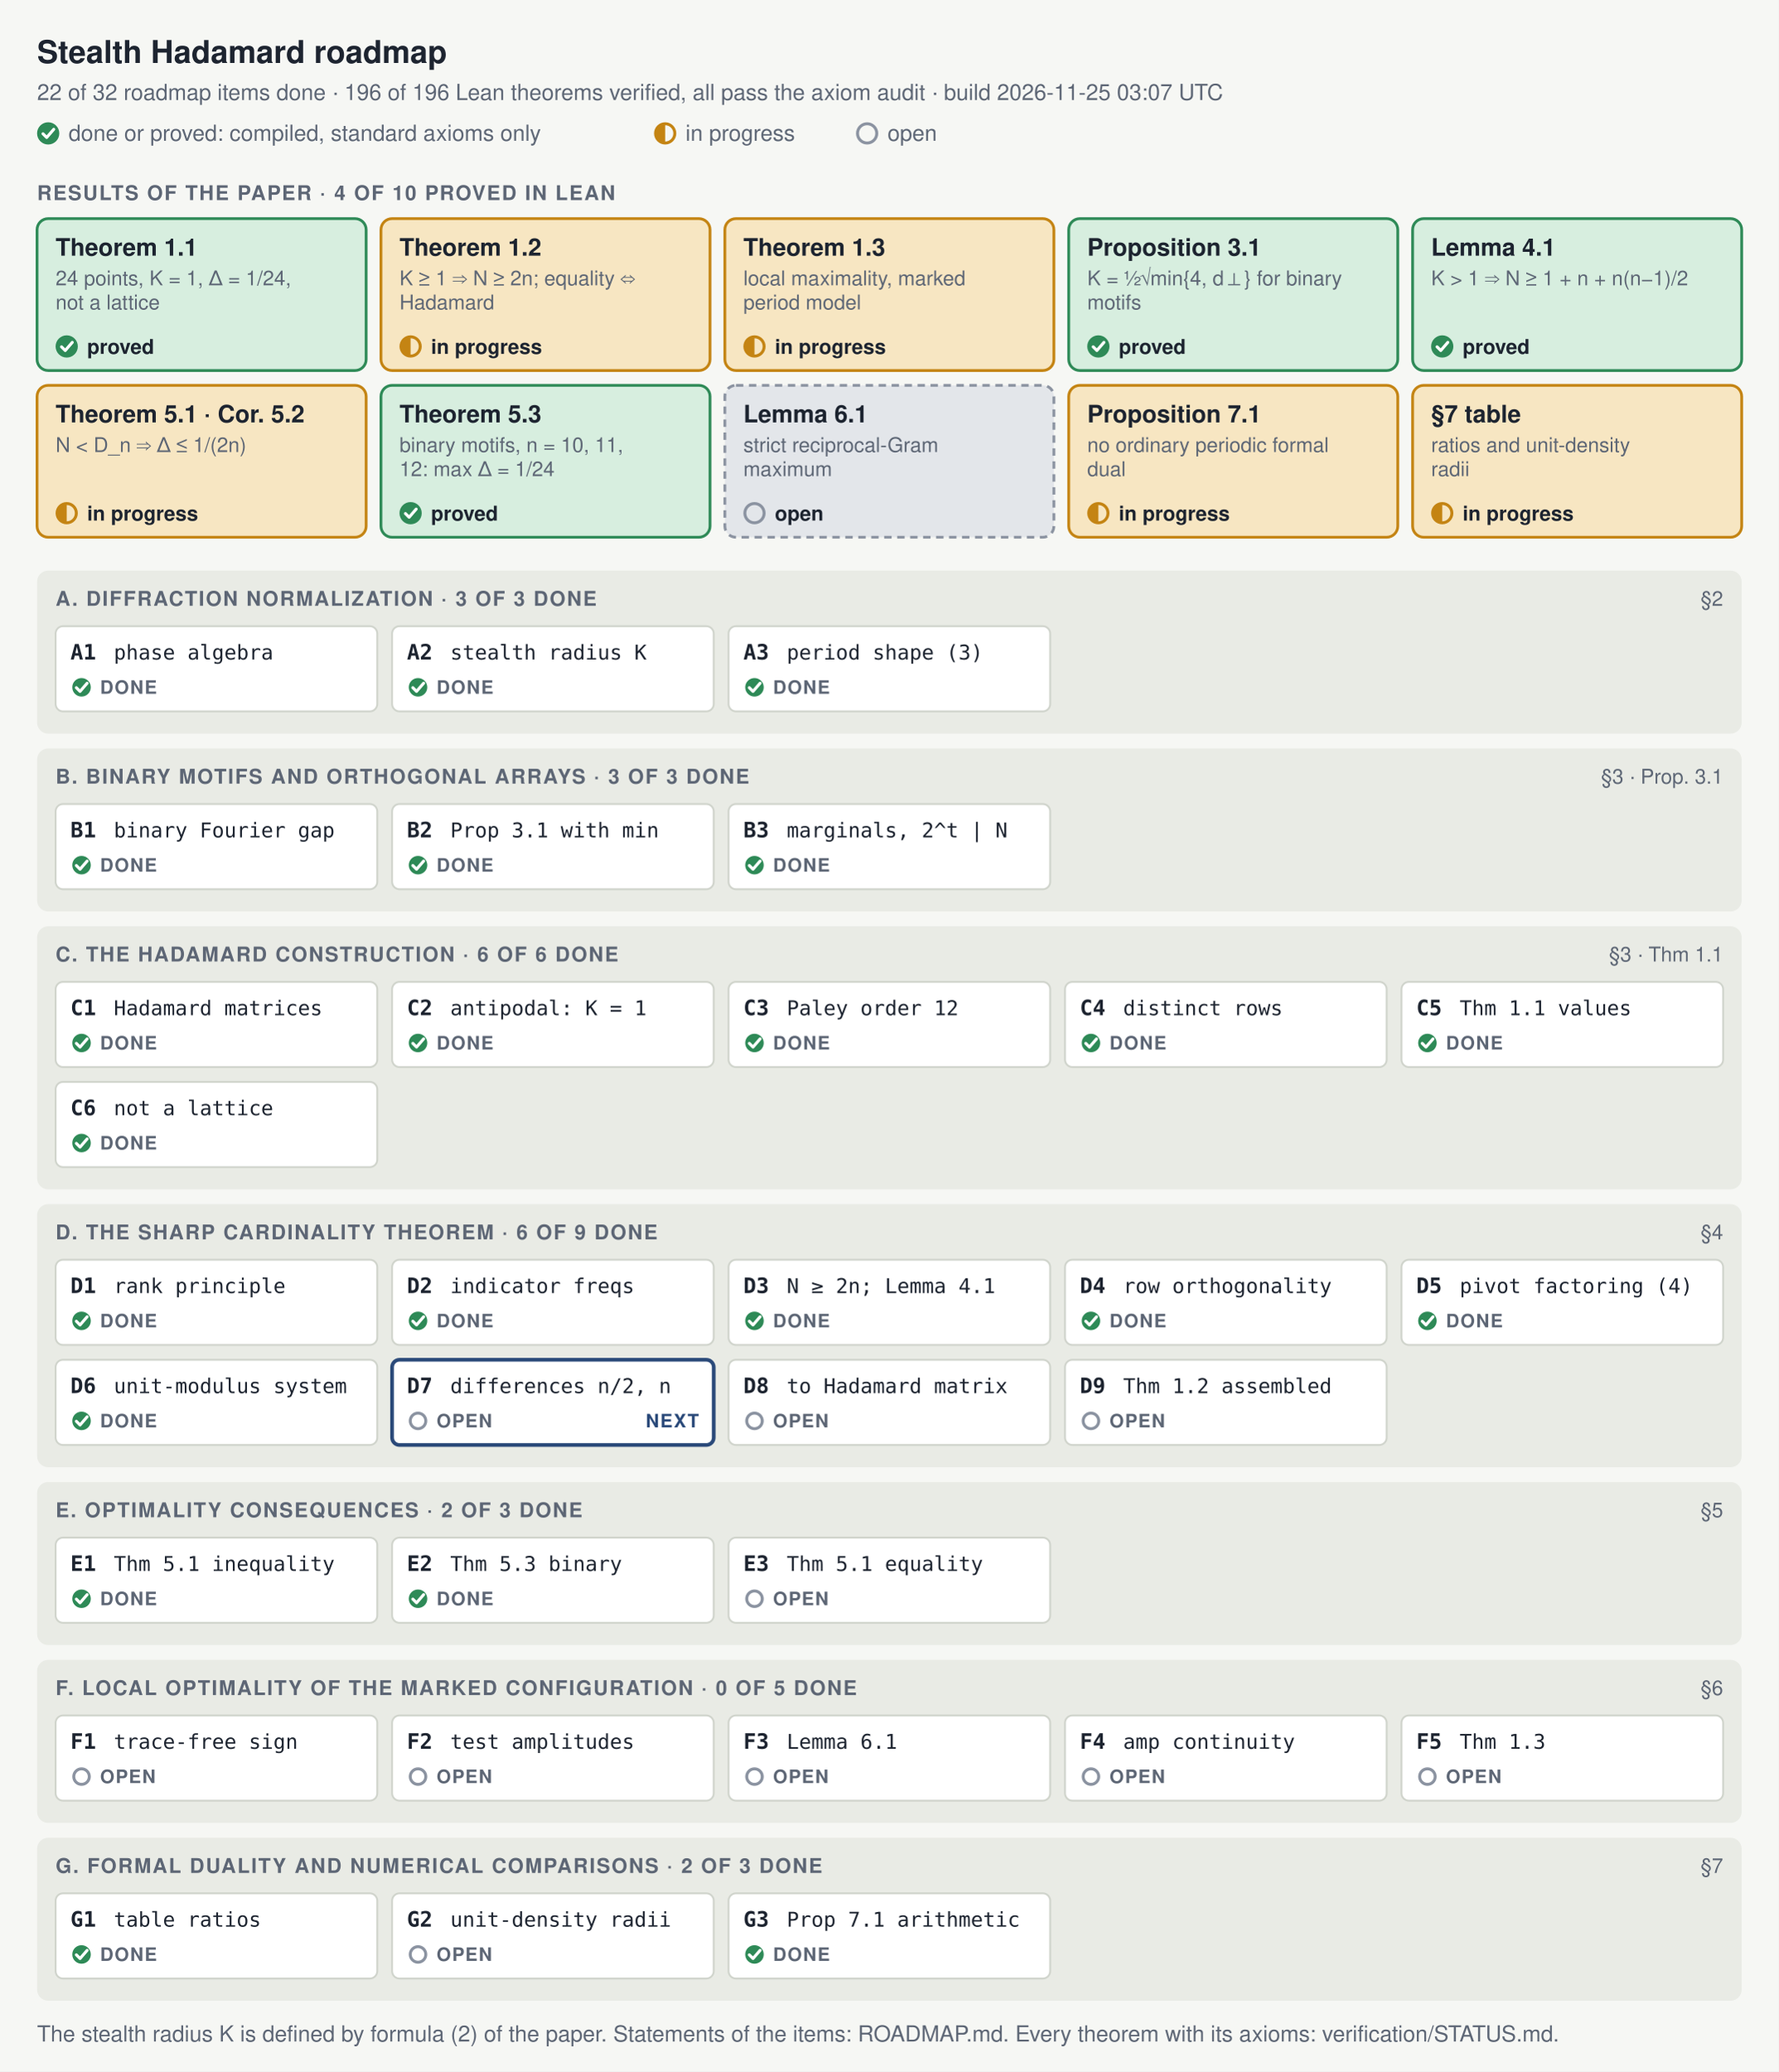
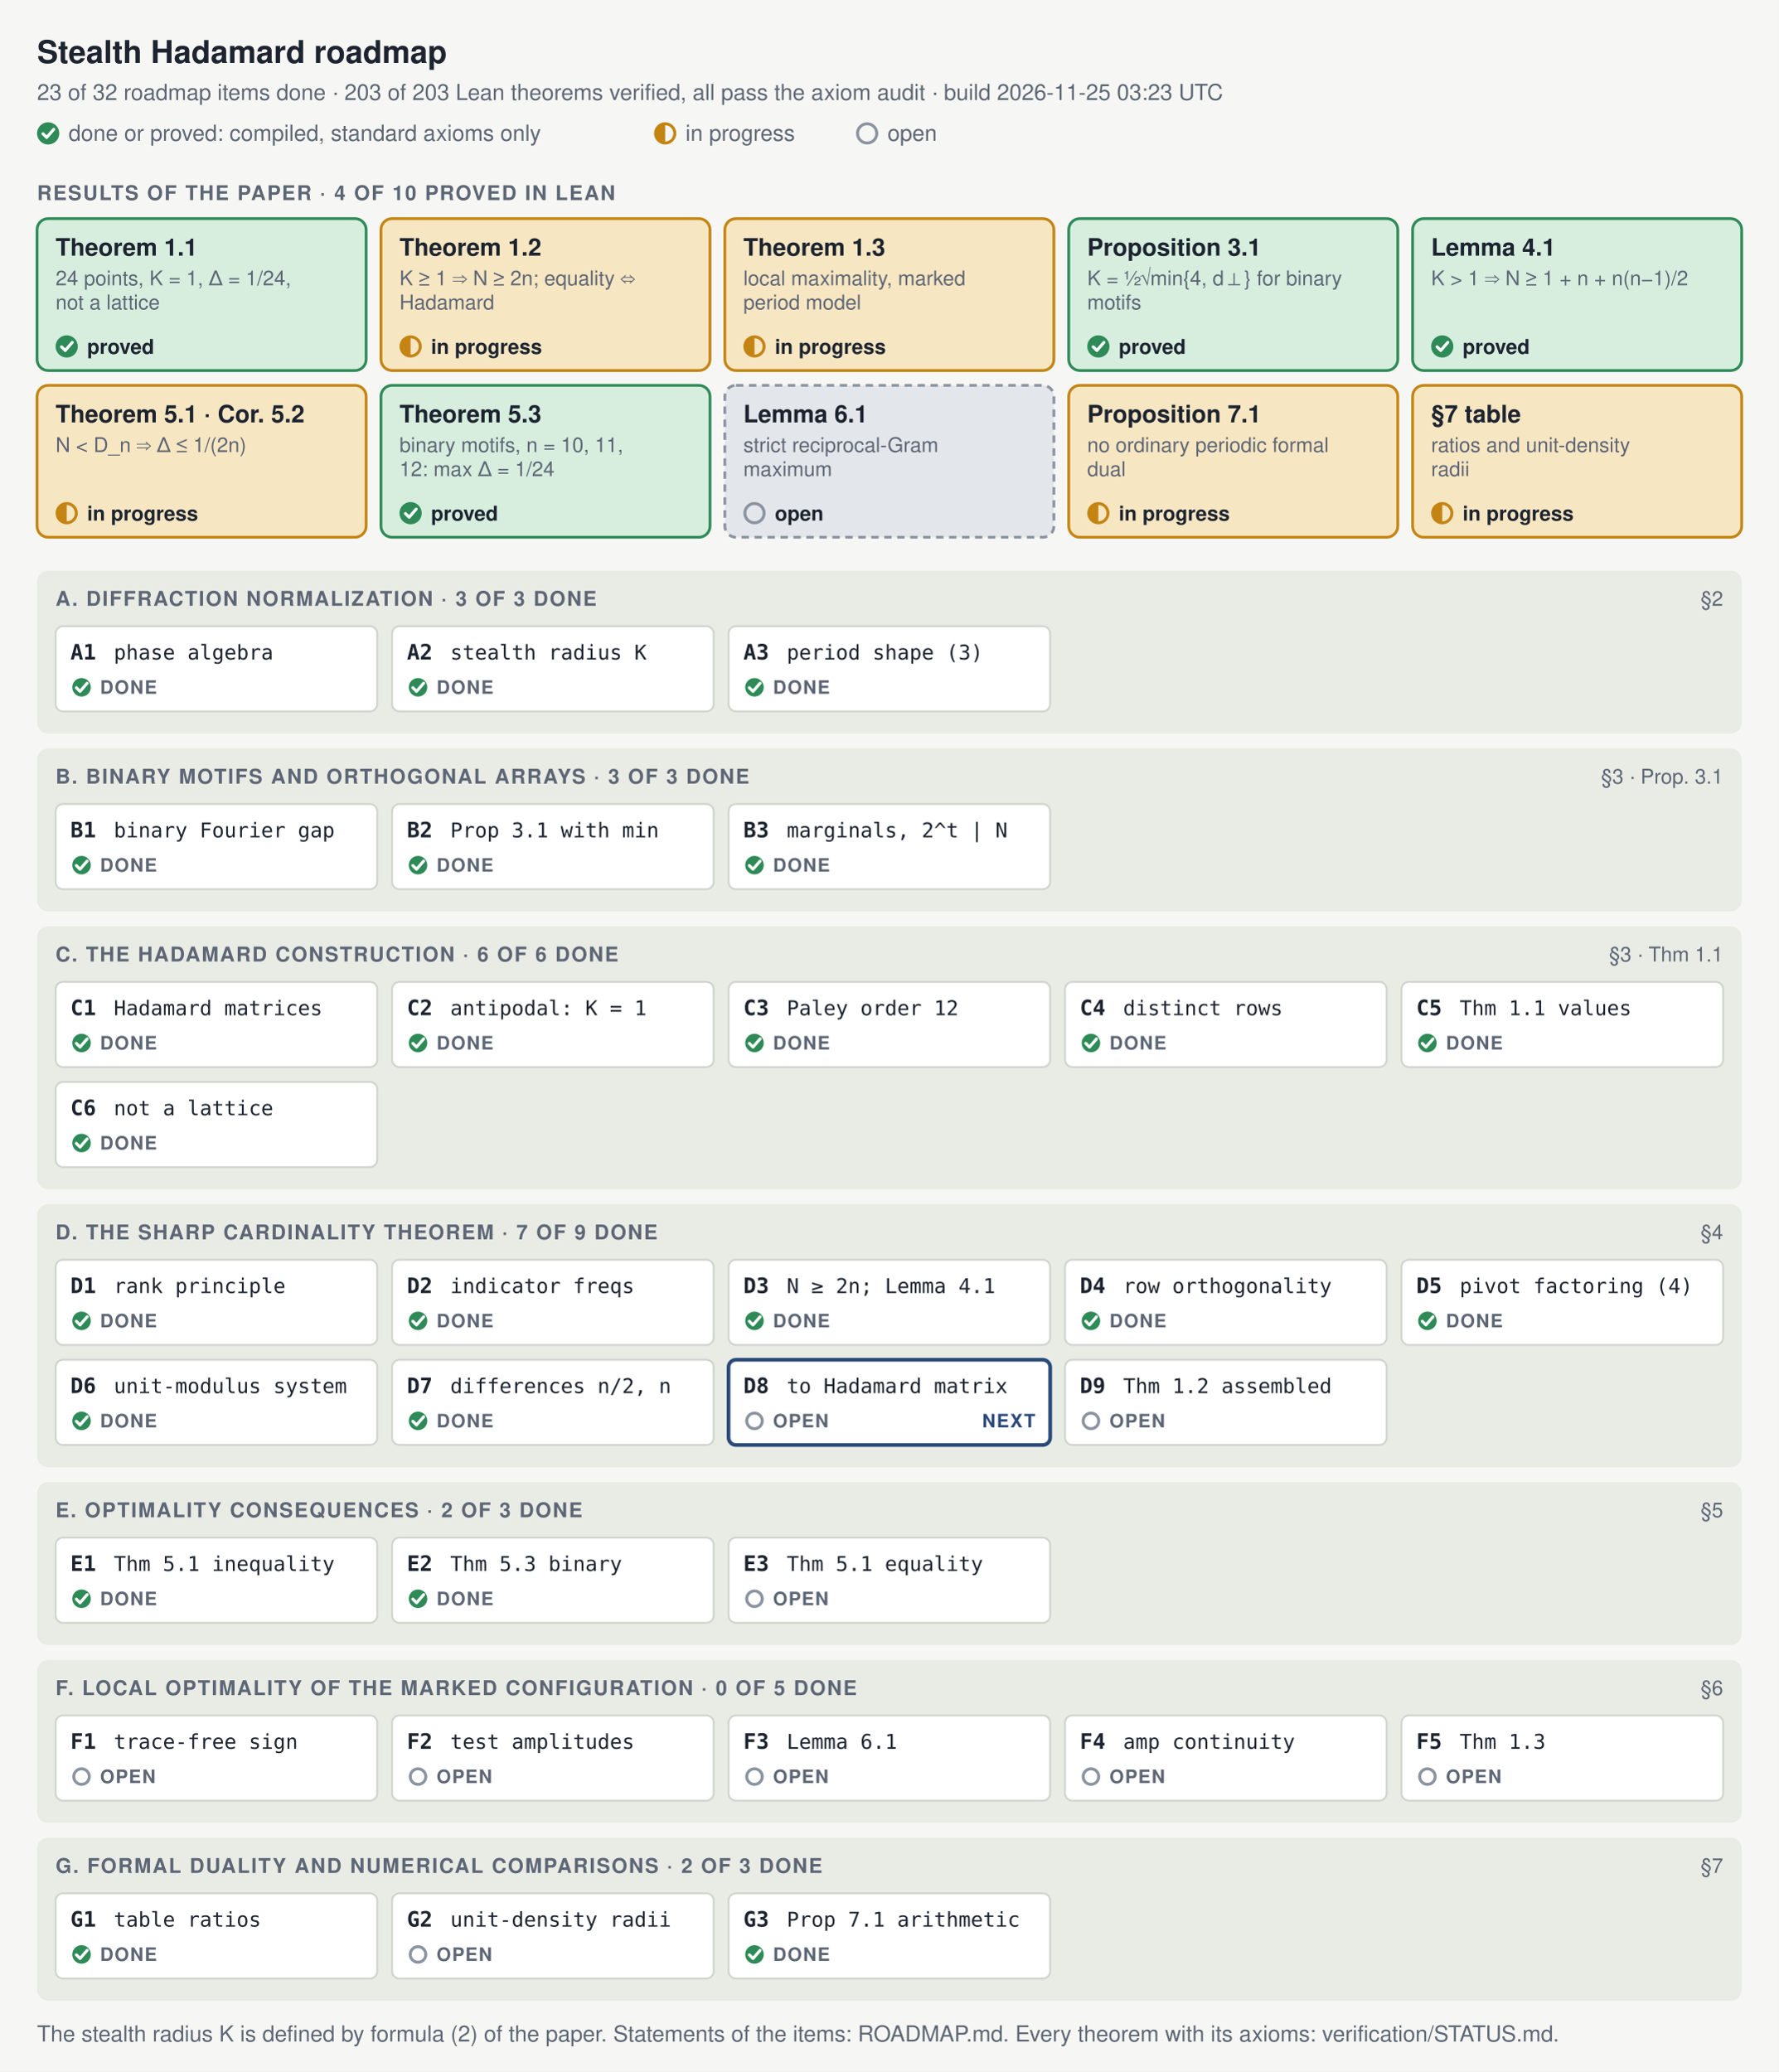
<svg xmlns="http://www.w3.org/2000/svg" viewBox="0 0 960 1118" width="960" height="1118" role="img" aria-labelledby="rm-t rm-d" font-family="-apple-system, Segoe UI, Helvetica, Arial, sans-serif">
  <style>.bg{fill:#f6f7f4}.band{fill:#e9ebe5}.box{fill:#fff;stroke:#d0d4cc}.tt{font-size:17px;font-weight:600;fill:#1d2430}.sm{font-size:12px;fill:#5d6675}.lbl{font-size:11px;font-weight:600;letter-spacing:.07em;fill:#5d6675}.ref{font-size:11px;fill:#5d6675}.rn{font-size:13px;font-weight:600;fill:#1d2430}.rs{font-size:11px;fill:#5d6675}.st{font-size:11px;font-weight:600;fill:#1d2430}.id{font-family:ui-monospace, Menlo, Consolas, monospace;font-size:11.5px;font-weight:600;fill:#1d2430}.nm{font-family:ui-monospace, Menlo, Consolas, monospace;font-size:11px;fill:#1d2430}.ct{font-size:10px;font-weight:600;letter-spacing:.06em;fill:#5d6675}.ct.nx{fill:#2b4a7a}.next{stroke:#2b4a7a;stroke-width:2}.dash{stroke-dasharray:4 3}.g{fill:#2e8a57}.a{fill:#c48413}.s{fill:#8b93a1}.gs{stroke:#2e8a57}.as{stroke:#c48413}.ss{stroke:#8b93a1}.rg{fill:#d7eedf;stroke:#2e8a57;stroke-width:1.5}.ra{fill:#f7e6c2;stroke:#c48413;stroke-width:1.5}.ro{fill:#e3e6ea;stroke:#8b93a1;stroke-width:1.5;stroke-dasharray:4 3}.ic{fill:none;stroke-width:1.6}.ck{fill:none;stroke:#fff;stroke-width:1.6;stroke-linecap:round;stroke-linejoin:round}@media (prefers-color-scheme: dark){.bg{fill:#14181f}.band{fill:#1a1f27}.box{fill:#1b2029;stroke:#2e3542}.tt,.rn,.st,.id,.nm{fill:#e4e7ec}.sm,.lbl,.ref,.rs,.ct{fill:#9aa3b2}.ct.nx{fill:#8fb0e6}.next{stroke:#8fb0e6}.g{fill:#5cc08a}.a{fill:#e6a93c}.s{fill:#8e97a6}.gs{stroke:#5cc08a}.as{stroke:#e6a93c}.ss{stroke:#8e97a6}.rg{fill:#1e3a2b;stroke:#5cc08a}.ra{fill:#3d3018;stroke:#e6a93c}.ro{fill:#262c36;stroke:#8e97a6}.ck{stroke:#14181f}}</style>
  <rect class="bg" x="0" y="0" width="960" height="1118" />
  <text x="20" y="34" class="tt">Stealth Hadamard roadmap</text>
-   <text x="20" y="54" class="sm">22 of 32 roadmap items done · 196 of 196 Lean theorems verified, all pass the axiom audit · build 2026-11-25 03:07 UTC</text>
+   <text x="20" y="54" class="sm">23 of 32 roadmap items done · 203 of 203 Lean theorems verified, all pass the axiom audit · build 2026-11-25 03:23 UTC</text>
  <circle class="g" cx="26" cy="72" r="6" />
  <path class="ck" d="M23.2 72.2 l2 2 l3.8 -4.4" />
  <text x="37" y="76" class="sm">done or proved: compiled, standard axioms only</text>
  <circle class="ic as" cx="359" cy="72" r="5.2" />
  <path class="a" d="M359 66.8 a5.2 5.2 0 0 0 0 10.4 z" />
  <text x="370" y="76" class="sm">in progress</text>
  <circle class="ic ss" cx="468" cy="72" r="5.2" />
  <text x="479" y="76" class="sm">open</text>
  <text x="20" y="108" class="lbl">RESULTS OF THE PAPER · 4 OF 10 PROVED IN LEAN</text>
  <rect class="rg" x="20.0" y="118" width="177.6" height="82" rx="6" />
  <text x="30.0" y="138" class="rn">Theorem 1.1</text>
  <text x="30.0" y="154" class="rs">24 points, K = 1, Δ = 1/24,</text>
  <text x="30.0" y="167" class="rs">not a lattice</text>
  <circle class="g" cx="36.0" cy="187" r="6" />
  <path class="ck" d="M33.2 187.2 l2 2 l3.8 -4.4" />
  <text x="47.0" y="191" class="st">proved</text>
  <rect class="ra" x="205.6" y="118" width="177.6" height="82" rx="6" />
  <text x="215.6" y="138" class="rn">Theorem 1.2</text>
  <text x="215.6" y="154" class="rs">K ≥ 1 ⇒ N ≥ 2n; equality ⇔</text>
  <text x="215.6" y="167" class="rs">Hadamard</text>
  <circle class="ic as" cx="221.6" cy="187" r="5.2" />
  <path class="a" d="M221.6 181.8 a5.2 5.2 0 0 0 0 10.4 z" />
  <text x="232.6" y="191" class="st">in progress</text>
  <rect class="ra" x="391.2" y="118" width="177.6" height="82" rx="6" />
  <text x="401.2" y="138" class="rn">Theorem 1.3</text>
  <text x="401.2" y="154" class="rs">local maximality, marked</text>
  <text x="401.2" y="167" class="rs">period model</text>
  <circle class="ic as" cx="407.2" cy="187" r="5.2" />
  <path class="a" d="M407.2 181.8 a5.2 5.2 0 0 0 0 10.4 z" />
  <text x="418.2" y="191" class="st">in progress</text>
  <rect class="rg" x="576.8" y="118" width="177.6" height="82" rx="6" />
  <text x="586.8" y="138" class="rn">Proposition 3.1</text>
  <text x="586.8" y="154" class="rs">K = ½√min{4, d⊥} for binary</text>
  <text x="586.8" y="167" class="rs">motifs</text>
  <circle class="g" cx="592.8" cy="187" r="6" />
  <path class="ck" d="M590.0 187.2 l2 2 l3.8 -4.4" />
  <text x="603.8" y="191" class="st">proved</text>
  <rect class="rg" x="762.4" y="118" width="177.6" height="82" rx="6" />
  <text x="772.4" y="138" class="rn">Lemma 4.1</text>
  <text x="772.4" y="154" class="rs">K &gt; 1 ⇒ N ≥ 1 + n + n(n−1)/2</text>
  <circle class="g" cx="778.4" cy="187" r="6" />
  <path class="ck" d="M775.6 187.2 l2 2 l3.8 -4.4" />
  <text x="789.4" y="191" class="st">proved</text>
  <rect class="ra" x="20.0" y="208" width="177.6" height="82" rx="6" />
  <text x="30.0" y="228" class="rn">Theorem 5.1 · Cor. 5.2</text>
  <text x="30.0" y="244" class="rs">N &lt; D_n ⇒ Δ ≤ 1/(2n)</text>
  <circle class="ic as" cx="36.0" cy="277" r="5.2" />
  <path class="a" d="M36.0 271.8 a5.2 5.2 0 0 0 0 10.4 z" />
  <text x="47.0" y="281" class="st">in progress</text>
  <rect class="rg" x="205.6" y="208" width="177.6" height="82" rx="6" />
  <text x="215.6" y="228" class="rn">Theorem 5.3</text>
  <text x="215.6" y="244" class="rs">binary motifs, n = 10, 11,</text>
  <text x="215.6" y="257" class="rs">12: max Δ = 1/24</text>
  <circle class="g" cx="221.6" cy="277" r="6" />
  <path class="ck" d="M218.8 277.2 l2 2 l3.8 -4.4" />
  <text x="232.6" y="281" class="st">proved</text>
  <rect class="ro" x="391.2" y="208" width="177.6" height="82" rx="6" />
  <text x="401.2" y="228" class="rn">Lemma 6.1</text>
  <text x="401.2" y="244" class="rs">strict reciprocal-Gram</text>
  <text x="401.2" y="257" class="rs">maximum</text>
  <circle class="ic ss" cx="407.2" cy="277" r="5.2" />
  <text x="418.2" y="281" class="st">open</text>
  <rect class="ra" x="576.8" y="208" width="177.6" height="82" rx="6" />
  <text x="586.8" y="228" class="rn">Proposition 7.1</text>
  <text x="586.8" y="244" class="rs">no ordinary periodic formal</text>
  <text x="586.8" y="257" class="rs">dual</text>
  <circle class="ic as" cx="592.8" cy="277" r="5.2" />
  <path class="a" d="M592.8 271.8 a5.2 5.2 0 0 0 0 10.4 z" />
  <text x="603.8" y="281" class="st">in progress</text>
  <rect class="ra" x="762.4" y="208" width="177.6" height="82" rx="6" />
  <text x="772.4" y="228" class="rn">§7 table</text>
  <text x="772.4" y="244" class="rs">ratios and unit-density</text>
  <text x="772.4" y="257" class="rs">radii</text>
  <circle class="ic as" cx="778.4" cy="277" r="5.2" />
  <path class="a" d="M778.4 271.8 a5.2 5.2 0 0 0 0 10.4 z" />
  <text x="789.4" y="281" class="st">in progress</text>
  <rect class="band" x="20" y="308" width="920" height="88" rx="6" />
  <text x="30" y="327" class="lbl">A. DIFFRACTION NORMALIZATION · 3 OF 3 DONE</text>
  <text x="930" y="327" class="ref" text-anchor="end">§2</text>
  <rect class="box" x="30.0" y="338" width="173.6" height="46" rx="4" />
  <text x="38.0" y="356" class="id">A1</text>
  <text x="61.4" y="356" class="nm">phase algebra</text>
  <circle class="g" cx="44.0" cy="371" r="5" />
  <path class="ck" d="M41.2 371.2 l2 2 l3.8 -4.4" />
  <text x="54.0" y="374.5" class="ct">DONE</text>
  <rect class="box" x="211.6" y="338" width="173.6" height="46" rx="4" />
  <text x="219.6" y="356" class="id">A2</text>
  <text x="243.0" y="356" class="nm">stealth radius K</text>
  <circle class="g" cx="225.6" cy="371" r="5" />
  <path class="ck" d="M222.8 371.2 l2 2 l3.8 -4.4" />
  <text x="235.6" y="374.5" class="ct">DONE</text>
  <rect class="box" x="393.2" y="338" width="173.6" height="46" rx="4" />
  <text x="401.2" y="356" class="id">A3</text>
  <text x="424.6" y="356" class="nm">period shape (3)</text>
  <circle class="g" cx="407.2" cy="371" r="5" />
  <path class="ck" d="M404.4 371.2 l2 2 l3.8 -4.4" />
  <text x="417.2" y="374.5" class="ct">DONE</text>
  <rect class="band" x="20" y="404" width="920" height="88" rx="6" />
  <text x="30" y="423" class="lbl">B. BINARY MOTIFS AND ORTHOGONAL ARRAYS · 3 OF 3 DONE</text>
  <text x="930" y="423" class="ref" text-anchor="end">§3 · Prop. 3.1</text>
  <rect class="box" x="30.0" y="434" width="173.6" height="46" rx="4" />
  <text x="38.0" y="452" class="id">B1</text>
  <text x="61.4" y="452" class="nm">binary Fourier gap</text>
  <circle class="g" cx="44.0" cy="467" r="5" />
  <path class="ck" d="M41.2 467.2 l2 2 l3.8 -4.4" />
  <text x="54.0" y="470.5" class="ct">DONE</text>
  <rect class="box" x="211.6" y="434" width="173.6" height="46" rx="4" />
  <text x="219.6" y="452" class="id">B2</text>
  <text x="243.0" y="452" class="nm">Prop 3.1 with min</text>
  <circle class="g" cx="225.6" cy="467" r="5" />
  <path class="ck" d="M222.8 467.2 l2 2 l3.8 -4.4" />
  <text x="235.6" y="470.5" class="ct">DONE</text>
  <rect class="box" x="393.2" y="434" width="173.6" height="46" rx="4" />
  <text x="401.2" y="452" class="id">B3</text>
  <text x="424.6" y="452" class="nm">marginals, 2^t | N</text>
  <circle class="g" cx="407.2" cy="467" r="5" />
  <path class="ck" d="M404.4 467.2 l2 2 l3.8 -4.4" />
  <text x="417.2" y="470.5" class="ct">DONE</text>
  <rect class="band" x="20" y="500" width="920" height="142" rx="6" />
  <text x="30" y="519" class="lbl">C. THE HADAMARD CONSTRUCTION · 6 OF 6 DONE</text>
  <text x="930" y="519" class="ref" text-anchor="end">§3 · Thm 1.1</text>
  <rect class="box" x="30.0" y="530" width="173.6" height="46" rx="4" />
  <text x="38.0" y="548" class="id">C1</text>
  <text x="61.4" y="548" class="nm">Hadamard matrices</text>
  <circle class="g" cx="44.0" cy="563" r="5" />
  <path class="ck" d="M41.2 563.2 l2 2 l3.8 -4.4" />
  <text x="54.0" y="566.5" class="ct">DONE</text>
  <rect class="box" x="211.6" y="530" width="173.6" height="46" rx="4" />
  <text x="219.6" y="548" class="id">C2</text>
  <text x="243.0" y="548" class="nm">antipodal: K = 1</text>
  <circle class="g" cx="225.6" cy="563" r="5" />
  <path class="ck" d="M222.8 563.2 l2 2 l3.8 -4.4" />
  <text x="235.6" y="566.5" class="ct">DONE</text>
  <rect class="box" x="393.2" y="530" width="173.6" height="46" rx="4" />
  <text x="401.2" y="548" class="id">C3</text>
  <text x="424.6" y="548" class="nm">Paley order 12</text>
  <circle class="g" cx="407.2" cy="563" r="5" />
  <path class="ck" d="M404.4 563.2 l2 2 l3.8 -4.4" />
  <text x="417.2" y="566.5" class="ct">DONE</text>
  <rect class="box" x="574.8" y="530" width="173.6" height="46" rx="4" />
  <text x="582.8" y="548" class="id">C4</text>
  <text x="606.2" y="548" class="nm">distinct rows</text>
  <circle class="g" cx="588.8" cy="563" r="5" />
  <path class="ck" d="M586.0 563.2 l2 2 l3.8 -4.4" />
  <text x="598.8" y="566.5" class="ct">DONE</text>
  <rect class="box" x="756.4" y="530" width="173.6" height="46" rx="4" />
  <text x="764.4" y="548" class="id">C5</text>
  <text x="787.8" y="548" class="nm">Thm 1.1 values</text>
  <circle class="g" cx="770.4" cy="563" r="5" />
  <path class="ck" d="M767.6 563.2 l2 2 l3.8 -4.4" />
  <text x="780.4" y="566.5" class="ct">DONE</text>
  <rect class="box" x="30.0" y="584" width="173.6" height="46" rx="4" />
  <text x="38.0" y="602" class="id">C6</text>
  <text x="61.4" y="602" class="nm">not a lattice</text>
  <circle class="g" cx="44.0" cy="617" r="5" />
  <path class="ck" d="M41.2 617.2 l2 2 l3.8 -4.4" />
  <text x="54.0" y="620.5" class="ct">DONE</text>
  <rect class="band" x="20" y="650" width="920" height="142" rx="6" />
-   <text x="30" y="669" class="lbl">D. THE SHARP CARDINALITY THEOREM · 6 OF 9 DONE</text>
+   <text x="30" y="669" class="lbl">D. THE SHARP CARDINALITY THEOREM · 7 OF 9 DONE</text>
  <text x="930" y="669" class="ref" text-anchor="end">§4</text>
  <rect class="box" x="30.0" y="680" width="173.6" height="46" rx="4" />
  <text x="38.0" y="698" class="id">D1</text>
  <text x="61.4" y="698" class="nm">rank principle</text>
  <circle class="g" cx="44.0" cy="713" r="5" />
  <path class="ck" d="M41.2 713.2 l2 2 l3.8 -4.4" />
  <text x="54.0" y="716.5" class="ct">DONE</text>
  <rect class="box" x="211.6" y="680" width="173.6" height="46" rx="4" />
  <text x="219.6" y="698" class="id">D2</text>
  <text x="243.0" y="698" class="nm">indicator freqs</text>
  <circle class="g" cx="225.6" cy="713" r="5" />
  <path class="ck" d="M222.8 713.2 l2 2 l3.8 -4.4" />
  <text x="235.6" y="716.5" class="ct">DONE</text>
  <rect class="box" x="393.2" y="680" width="173.6" height="46" rx="4" />
  <text x="401.2" y="698" class="id">D3</text>
  <text x="424.6" y="698" class="nm">N ≥ 2n; Lemma 4.1</text>
  <circle class="g" cx="407.2" cy="713" r="5" />
  <path class="ck" d="M404.4 713.2 l2 2 l3.8 -4.4" />
  <text x="417.2" y="716.5" class="ct">DONE</text>
  <rect class="box" x="574.8" y="680" width="173.6" height="46" rx="4" />
  <text x="582.8" y="698" class="id">D4</text>
  <text x="606.2" y="698" class="nm">row orthogonality</text>
  <circle class="g" cx="588.8" cy="713" r="5" />
  <path class="ck" d="M586.0 713.2 l2 2 l3.8 -4.4" />
  <text x="598.8" y="716.5" class="ct">DONE</text>
  <rect class="box" x="756.4" y="680" width="173.6" height="46" rx="4" />
  <text x="764.4" y="698" class="id">D5</text>
  <text x="787.8" y="698" class="nm">pivot factoring (4)</text>
  <circle class="g" cx="770.4" cy="713" r="5" />
  <path class="ck" d="M767.6 713.2 l2 2 l3.8 -4.4" />
  <text x="780.4" y="716.5" class="ct">DONE</text>
  <rect class="box" x="30.0" y="734" width="173.6" height="46" rx="4" />
  <text x="38.0" y="752" class="id">D6</text>
  <text x="61.4" y="752" class="nm">unit-modulus system</text>
  <circle class="g" cx="44.0" cy="767" r="5" />
  <path class="ck" d="M41.2 767.2 l2 2 l3.8 -4.4" />
  <text x="54.0" y="770.5" class="ct">DONE</text>
-   <rect class="box next" x="211.6" y="734" width="173.6" height="46" rx="4" />
+   <rect class="box" x="211.6" y="734" width="173.6" height="46" rx="4" />
  <text x="219.6" y="752" class="id">D7</text>
  <text x="243.0" y="752" class="nm">differences n/2, n</text>
-   <circle class="ic ss" cx="225.6" cy="767" r="4.2" />
-   <text x="235.6" y="770.5" class="ct">OPEN</text>
-   <text x="377.2" y="770.5" class="ct nx" text-anchor="end">NEXT</text>
-   <rect class="box" x="393.2" y="734" width="173.6" height="46" rx="4" />
+   <circle class="g" cx="225.6" cy="767" r="5" />
+   <path class="ck" d="M222.8 767.2 l2 2 l3.8 -4.4" />
+   <text x="235.6" y="770.5" class="ct">DONE</text>
+   <rect class="box next" x="393.2" y="734" width="173.6" height="46" rx="4" />
  <text x="401.2" y="752" class="id">D8</text>
  <text x="424.6" y="752" class="nm">to Hadamard matrix</text>
  <circle class="ic ss" cx="407.2" cy="767" r="4.2" />
  <text x="417.2" y="770.5" class="ct">OPEN</text>
+   <text x="558.8" y="770.5" class="ct nx" text-anchor="end">NEXT</text>
  <rect class="box" x="574.8" y="734" width="173.6" height="46" rx="4" />
  <text x="582.8" y="752" class="id">D9</text>
  <text x="606.2" y="752" class="nm">Thm 1.2 assembled</text>
  <circle class="ic ss" cx="588.8" cy="767" r="4.2" />
  <text x="598.8" y="770.5" class="ct">OPEN</text>
  <rect class="band" x="20" y="800" width="920" height="88" rx="6" />
  <text x="30" y="819" class="lbl">E. OPTIMALITY CONSEQUENCES · 2 OF 3 DONE</text>
  <text x="930" y="819" class="ref" text-anchor="end">§5</text>
  <rect class="box" x="30.0" y="830" width="173.6" height="46" rx="4" />
  <text x="38.0" y="848" class="id">E1</text>
  <text x="61.4" y="848" class="nm">Thm 5.1 inequality</text>
  <circle class="g" cx="44.0" cy="863" r="5" />
  <path class="ck" d="M41.2 863.2 l2 2 l3.8 -4.4" />
  <text x="54.0" y="866.5" class="ct">DONE</text>
  <rect class="box" x="211.6" y="830" width="173.6" height="46" rx="4" />
  <text x="219.6" y="848" class="id">E2</text>
  <text x="243.0" y="848" class="nm">Thm 5.3 binary</text>
  <circle class="g" cx="225.6" cy="863" r="5" />
  <path class="ck" d="M222.8 863.2 l2 2 l3.8 -4.4" />
  <text x="235.6" y="866.5" class="ct">DONE</text>
  <rect class="box" x="393.2" y="830" width="173.6" height="46" rx="4" />
  <text x="401.2" y="848" class="id">E3</text>
  <text x="424.6" y="848" class="nm">Thm 5.1 equality</text>
  <circle class="ic ss" cx="407.2" cy="863" r="4.2" />
  <text x="417.2" y="866.5" class="ct">OPEN</text>
  <rect class="band" x="20" y="896" width="920" height="88" rx="6" />
  <text x="30" y="915" class="lbl">F. LOCAL OPTIMALITY OF THE MARKED CONFIGURATION · 0 OF 5 DONE</text>
  <text x="930" y="915" class="ref" text-anchor="end">§6</text>
  <rect class="box" x="30.0" y="926" width="173.6" height="46" rx="4" />
  <text x="38.0" y="944" class="id">F1</text>
  <text x="61.4" y="944" class="nm">trace-free sign</text>
  <circle class="ic ss" cx="44.0" cy="959" r="4.2" />
  <text x="54.0" y="962.5" class="ct">OPEN</text>
  <rect class="box" x="211.6" y="926" width="173.6" height="46" rx="4" />
  <text x="219.6" y="944" class="id">F2</text>
  <text x="243.0" y="944" class="nm">test amplitudes</text>
  <circle class="ic ss" cx="225.6" cy="959" r="4.2" />
  <text x="235.6" y="962.5" class="ct">OPEN</text>
  <rect class="box" x="393.2" y="926" width="173.6" height="46" rx="4" />
  <text x="401.2" y="944" class="id">F3</text>
  <text x="424.6" y="944" class="nm">Lemma 6.1</text>
  <circle class="ic ss" cx="407.2" cy="959" r="4.2" />
  <text x="417.2" y="962.5" class="ct">OPEN</text>
  <rect class="box" x="574.8" y="926" width="173.6" height="46" rx="4" />
  <text x="582.8" y="944" class="id">F4</text>
  <text x="606.2" y="944" class="nm">amp continuity</text>
  <circle class="ic ss" cx="588.8" cy="959" r="4.2" />
  <text x="598.8" y="962.5" class="ct">OPEN</text>
  <rect class="box" x="756.4" y="926" width="173.6" height="46" rx="4" />
  <text x="764.4" y="944" class="id">F5</text>
  <text x="787.8" y="944" class="nm">Thm 1.3</text>
  <circle class="ic ss" cx="770.4" cy="959" r="4.2" />
  <text x="780.4" y="962.5" class="ct">OPEN</text>
  <rect class="band" x="20" y="992" width="920" height="88" rx="6" />
  <text x="30" y="1011" class="lbl">G. FORMAL DUALITY AND NUMERICAL COMPARISONS · 2 OF 3 DONE</text>
  <text x="930" y="1011" class="ref" text-anchor="end">§7</text>
  <rect class="box" x="30.0" y="1022" width="173.6" height="46" rx="4" />
  <text x="38.0" y="1040" class="id">G1</text>
  <text x="61.4" y="1040" class="nm">table ratios</text>
  <circle class="g" cx="44.0" cy="1055" r="5" />
  <path class="ck" d="M41.2 1055.2 l2 2 l3.8 -4.4" />
  <text x="54.0" y="1058.5" class="ct">DONE</text>
  <rect class="box" x="211.6" y="1022" width="173.6" height="46" rx="4" />
  <text x="219.6" y="1040" class="id">G2</text>
  <text x="243.0" y="1040" class="nm">unit-density radii</text>
  <circle class="ic ss" cx="225.6" cy="1055" r="4.2" />
  <text x="235.6" y="1058.5" class="ct">OPEN</text>
  <rect class="box" x="393.2" y="1022" width="173.6" height="46" rx="4" />
  <text x="401.2" y="1040" class="id">G3</text>
  <text x="424.6" y="1040" class="nm">Prop 7.1 arithmetic</text>
  <circle class="g" cx="407.2" cy="1055" r="5" />
  <path class="ck" d="M404.4 1055.2 l2 2 l3.8 -4.4" />
  <text x="417.2" y="1058.5" class="ct">DONE</text>
  <text x="20" y="1102" class="sm">The stealth radius K is defined by formula (2) of the paper. Statements of the items: ROADMAP.md. Every theorem with its axioms: verification/STATUS.md.</text>
</svg>
